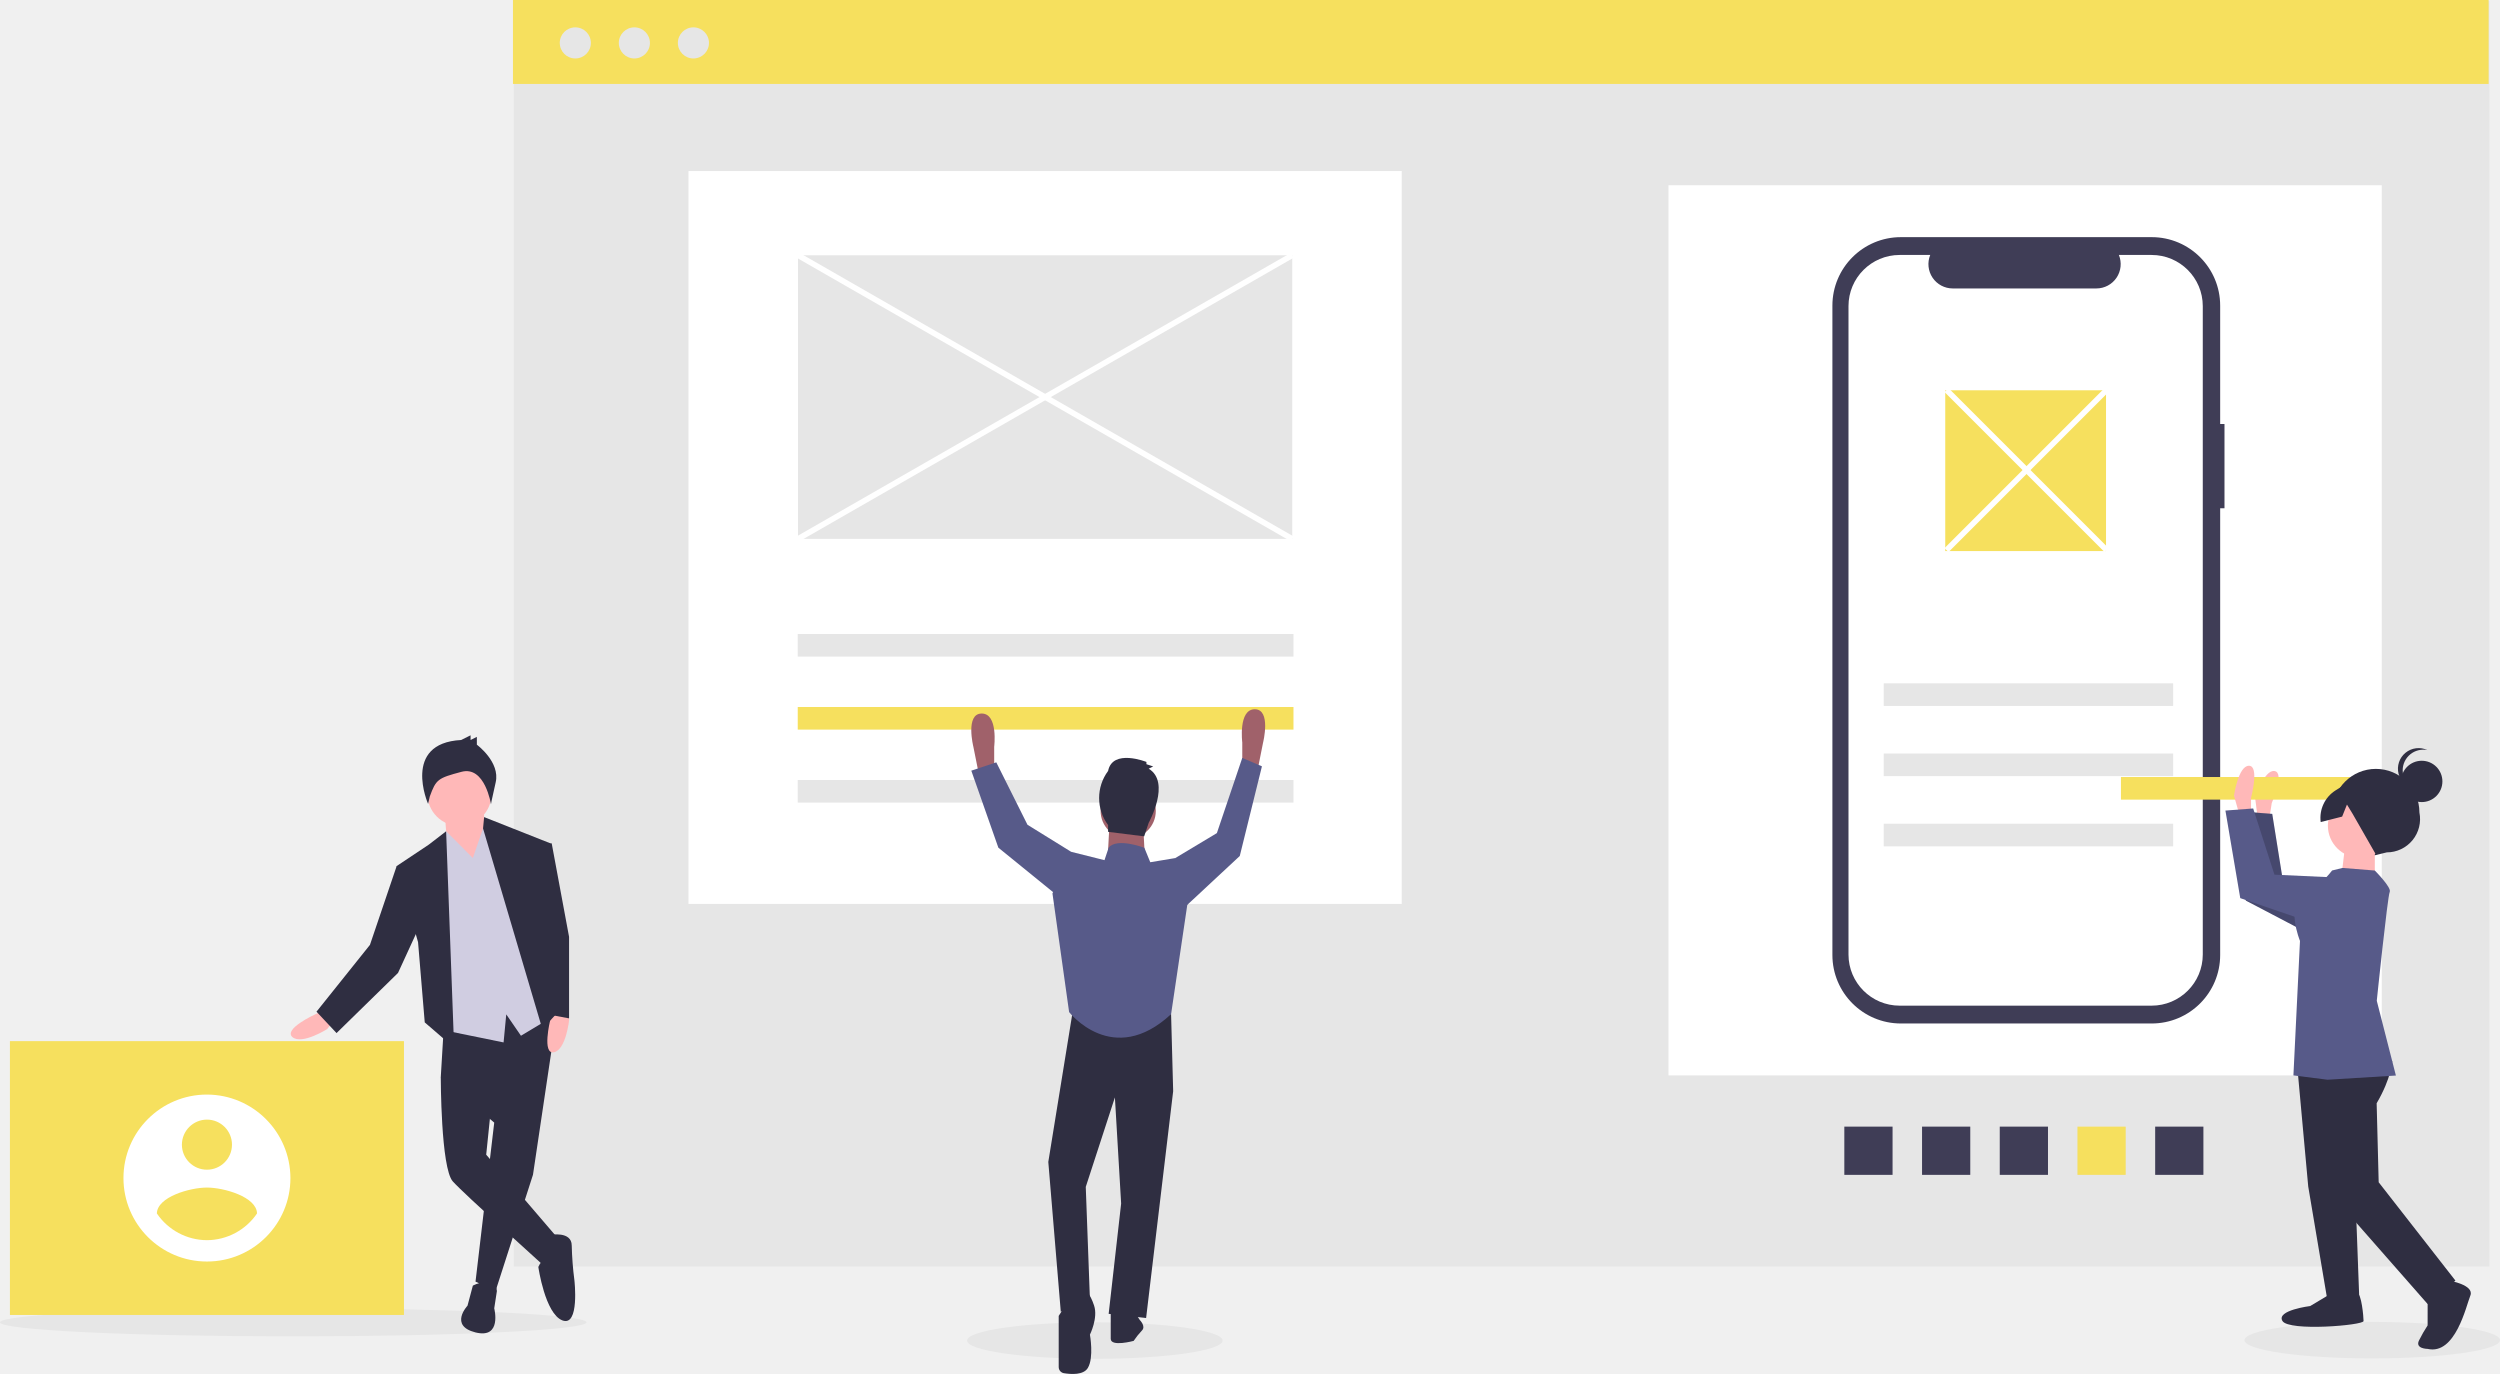
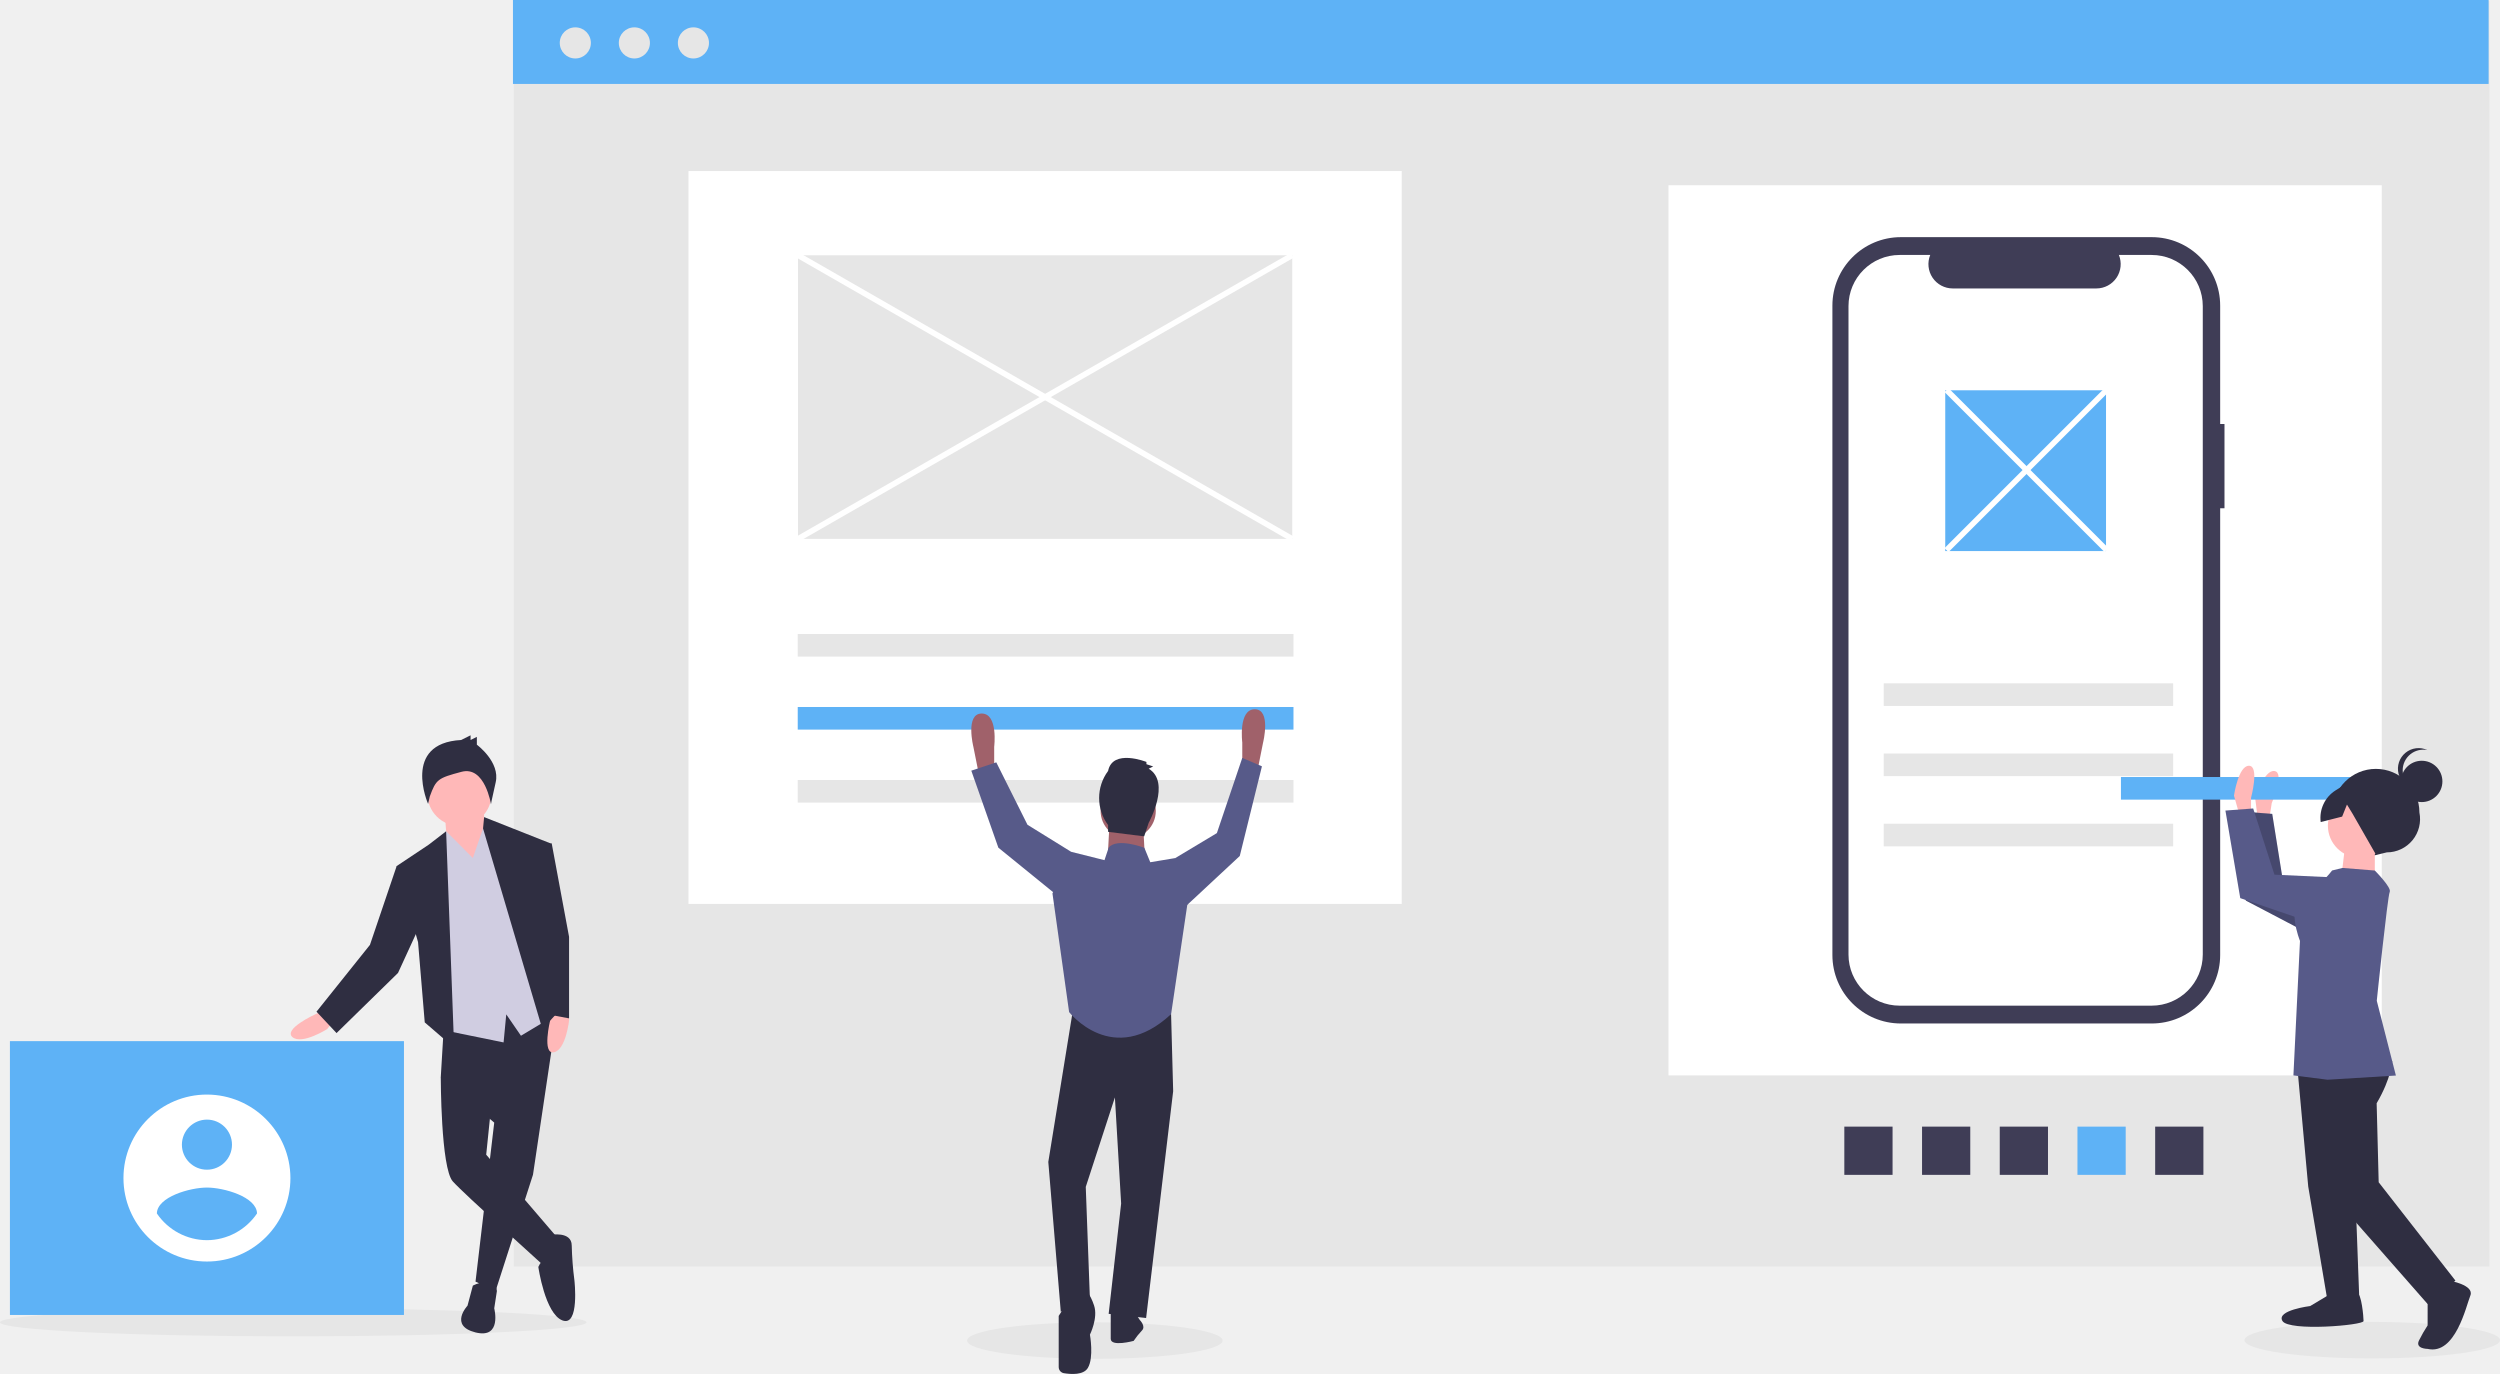
<svg xmlns="http://www.w3.org/2000/svg" id="b66c9c51-8109-402d-a3f9-100a5bb3d153" data-name="Layer 1" width="890.302" height="489.3" viewBox="0 0 890.302 489.3">
  <rect x="182.972" y="0.399" width="703.576" height="450.601" fill="#e6e6e6" />
  <rect x="245.187" y="60.907" width="254" height="261" fill="#fff" />
  <rect x="594.187" y="65.969" width="254" height="317" fill="#fff" />
  <ellipse cx="844.802" cy="477.262" rx="45.5" ry="6.5" fill="#e6e6e6" />
  <ellipse cx="389.9" cy="477.407" rx="45.5" ry="6.5" fill="#e6e6e6" />
  <ellipse cx="104.425" cy="470.907" rx="104.425" ry="5" fill="#e6e6e6" />
-   <rect x="182.672" width="703.576" height="29.89" fill="#f6e05e" />
+   <rect x="182.672" width="703.576" height="29.89" fill="#5eb2f6" />
  <circle cx="204.884" cy="15.282" r="5.54" fill="#e6e6e6" />
  <circle cx="225.913" cy="15.282" r="5.54" fill="#e6e6e6" />
  <circle cx="246.941" cy="15.282" r="5.54" fill="#e6e6e6" />
  <path d="M947.036,356.349H945.497V314.198a24.396,24.396,0,0,0-24.396-24.396H831.8a24.396,24.396,0,0,0-24.396,24.396V545.439a24.396,24.396,0,0,0,24.396,24.396h89.302a24.396,24.396,0,0,0,24.396-24.396V386.352h1.539Z" transform="translate(-154.8491 -205.3501)" fill="#3f3d56" />
  <path d="M921.086,296.149H909.429a8.655,8.655,0,0,1-8.014,11.924H850.256A8.656,8.656,0,0,1,842.242,296.149H831.354a18.218,18.218,0,0,0-18.218,18.218v230.902a18.218,18.218,0,0,0,18.218,18.218h89.732a18.218,18.218,0,0,0,18.218-18.218v-230.902A18.218,18.218,0,0,0,921.086,296.149Z" transform="translate(-154.8491 -205.3501)" fill="#fff" />
  <rect x="284.09" y="225.776" width="176.544" height="8.053" fill="#e6e6e6" />
-   <rect x="284.09" y="251.776" width="176.544" height="8.053" fill="#f6e05e" />
+   <rect x="284.09" y="251.776" width="176.544" height="8.053" fill="#5eb2f6" />
  <rect x="284.09" y="277.776" width="176.544" height="8.053" fill="#e6e6e6" />
  <rect x="670.839" y="243.346" width="103.064" height="8.053" fill="#e6e6e6" />
  <rect x="670.839" y="268.346" width="103.064" height="8.053" fill="#e6e6e6" />
  <rect x="670.839" y="293.346" width="103.064" height="8.053" fill="#e6e6e6" />
  <rect x="922.351" y="606.563" width="17.177" height="17.177" transform="translate(1391.242 -521.1374) rotate(90)" fill="#3f3d56" />
-   <rect x="894.676" y="606.563" width="17.177" height="17.177" transform="translate(1363.568 -493.4629) rotate(90)" fill="#f6e05e" />
+   <rect x="894.676" y="606.563" width="17.177" height="17.177" transform="translate(1363.568 -493.4629) rotate(90)" fill="#5eb2f6" />
  <rect x="867.002" y="606.563" width="17.177" height="17.177" transform="translate(1335.893 -465.7884) rotate(90)" fill="#3f3d56" />
  <rect x="839.327" y="606.563" width="17.177" height="17.177" transform="translate(1308.219 -438.1138) rotate(90)" fill="#3f3d56" />
  <rect x="811.653" y="606.563" width="17.177" height="17.177" transform="translate(1280.544 -410.4393) rotate(90)" fill="#3f3d56" />
-   <rect x="692.742" y="138.99" width="57.258" height="57.258" fill="#f6e05e" />
+   <rect x="692.742" y="138.99" width="57.258" height="57.258" fill="#5eb2f6" />
  <path d="M504.454,480.943l-.741,1.482-2.223-11.117s-2.965-11.858,2.965-11.858,4.447,11.858,4.447,11.858v8.152Z" transform="translate(-154.8491 -205.3501)" fill="#a0616a" />
  <path d="M601.696,479.425l.741,1.482,2.223-11.117s2.965-11.858-2.965-11.858-4.447,11.858-4.447,11.858V477.943Z" transform="translate(-154.8491 -205.3501)" fill="#a0616a" />
  <polygon points="382.215 358.94 373.322 413.784 377.768 467.145 388.144 462.699 386.662 422.677 397.038 390.808 399.261 428.606 394.815 467.886 408.155 469.369 417.79 388.585 417.049 361.163 382.215 358.94" fill="#2f2e41" />
  <path d="M537.064,665.825l-5.188,8.152V692.194a2.209,2.209,0,0,0,1.856,2.18c2.543.417,6.97.714,8.52-1.868,2.223-3.706.741-11.858.741-11.858s2.965-5.929,1.482-10.376-2.965-5.188-2.965-5.188Z" transform="translate(-154.8491 -205.3501)" fill="#2f2e41" />
  <path d="M559.298,673.237l1.482,2.223s2.223,2.223.741,3.706a28.966,28.966,0,0,0-2.965,3.706s-8.152,2.223-8.152-.741v-9.635Z" transform="translate(-154.8491 -205.3501)" fill="#2f2e41" />
  <circle cx="401.778" cy="288.795" r="9.824" fill="#a0616a" />
  <polygon points="395.185 291.867 394.444 305.949 407.784 306.69 407.043 292.608 395.185 291.867" fill="#a0616a" />
  <path d="M564.486,512.41l-2.104-5.14s-9.754-3.754-12.719-.048l-1.482,4.447-11.858-2.965-6.67,14.823,5.929,42.245s15.564,20.011,36.316.741l5.929-40.021L573.38,510.928Z" transform="translate(-154.8491 -205.3501)" fill="#575a89" />
  <polygon points="417.049 308.543 418.531 305.578 433.354 296.684 442.4 269.907 449.4 272.907 441.506 304.837 420.013 324.847 417.049 308.543" fill="#575a89" />
  <polygon points="382.956 304.837 381.474 303.355 365.91 293.72 354.793 271.486 345.9 274.45 355.534 301.872 379.251 321.142 382.956 304.837" fill="#575a89" />
  <path d="M563.919,479.1l1.606-.803-2.409-.803V476.691s-12.047-4.819-13.653,3.213a16.143,16.143,0,0,0,0,19.275v2.409l12.85,1.606,1.606-4.819S571.95,483.919,563.919,479.1Z" transform="translate(-154.8491 -205.3501)" fill="#2f2e41" />
  <path d="M269.939,565.16l-2.855,1.428s-11.422,5.235-8.09,8.09,12.373-2.855,12.373-2.855l1.904-2.38Z" transform="translate(-154.8491 -205.3501)" fill="#ffb8b8" />
  <polygon points="198.633 359.099 189.807 418.346 176.481 459.749 169.343 456.418 176.005 399.786 156.969 383.605 158.397 359.81 198.633 359.099" fill="#2f2e41" />
  <path d="M323.24,663.196s8.09-4.283,8.566,1.904l-.952,6.187s2.855,10.946-6.663,8.566-2.855-9.518-2.855-9.518Z" transform="translate(-154.8491 -205.3501)" fill="#2f2e41" />
  <path d="M318.005,583.72l-6.187,5.235s0,32.361,4.283,37.12,31.41,29.03,32.361,29.982,5.235-9.518,5.235-9.518l-25.699-29.982,1.904-18.56Z" transform="translate(-154.8491 -205.3501)" fill="#2f2e41" />
  <path d="M350.842,645.112s7.614-1.428,7.614,3.807a115.231,115.231,0,0,0,.952,12.373s1.904,16.657-4.283,14.277-8.566-19.036-8.566-19.036a7.089,7.089,0,0,1,2.855-3.331C351.318,652.25,350.842,645.112,350.842,645.112Z" transform="translate(-154.8491 -205.3501)" fill="#2f2e41" />
  <polygon points="172.198 288.424 173.626 306.033 169.819 312.695 159.349 302.701 158.397 289.376 172.198 288.424" fill="#ffb8b8" />
  <circle cx="163.632" cy="282.713" r="11.422" fill="#ffb8b8" />
  <polygon points="168.391 305.557 173.15 291.756 181.716 301.274 197.421 361.713 185.523 368.852 180.289 361.237 179.337 371.231 156.017 366.472 154.114 302.701 158.87 296.002 168.391 305.557" fill="#d0cde1" />
  <polygon points="161.728 373.135 158.873 296.039 152.686 300.798 141.264 308.412 148.879 335.539 151.258 364.093 161.728 373.135" fill="#2f2e41" />
  <polygon points="144.596 308.888 141.264 308.412 131.746 336.49 112.71 360.286 119.849 367.9 141.74 346.484 149.831 328.876 144.596 308.888" fill="#2f2e41" />
  <path d="M351.417,565.595l-.649,3.126s-2.971,12.208,1.335,11.363,5.428-11.48,5.428-11.48l-.688-2.969Z" transform="translate(-154.8491 -205.3501)" fill="#ffb8b8" />
  <polygon points="172.406 290.983 195.993 300.322 193.138 328.876 198.849 360.286 193.138 366.472 172.022 295.028 172.406 290.983" fill="#2f2e41" />
  <path d="M319.079,468.881l3.353-1.676v1.676l2.235-1.118v2.794s8.382,6.146,6.705,13.41-1.676,7.823-1.676,7.823-2.119-13.814-10.501-11.579-9.056,2.639-11.291,8.785l-.606,2.636S297.846,469.998,319.079,468.881Z" transform="translate(-154.8491 -205.3501)" fill="#2f2e41" />
  <polygon points="192.662 300.322 196.469 300.322 202.656 333.635 202.656 362.665 195.042 361.237 188.855 317.454 192.662 300.322" fill="#2f2e41" />
-   <rect x="3.535" y="370.772" width="140.321" height="97.511" fill="#f6e05e" />
+   <rect x="3.535" y="370.772" width="140.321" height="97.511" fill="#5eb2f6" />
  <path d="M228.545,595.148a29.729,29.729,0,1,0,29.729,29.729A29.816,29.816,0,0,0,228.545,595.148Zm0,8.919a8.919,8.919,0,1,1-8.919,8.919,8.949,8.949,0,0,1,8.919-8.919Zm0,42.936a21.657,21.657,0,0,1-17.837-9.519c.143-5.946,11.892-9.219,17.837-9.219s17.694,3.273,17.837,9.219a21.693,21.693,0,0,1-17.837,9.519Z" transform="translate(-154.8491 -205.3501)" fill="#fff" />
  <rect x="284.187" y="90.907" width="176" height="101" fill="#e6e6e6" />
  <path d="M963.051,496.584l.815-5.26s4.753-10.805.996-11.388-6.891,9.704-6.891,9.704l1.375,10.986Z" transform="translate(-154.8491 -205.3501)" fill="#ffb8b8" />
  <polygon points="846.67 321.051 813.089 314.306 809.187 289.847 799.302 289.084 799.785 320.707 828.962 336.004 846.67 321.051" fill="#575a89" />
  <polygon points="846.67 321.051 813.089 314.306 809.187 289.847 799.302 289.084 799.785 320.707 828.962 336.004 846.67 321.051" opacity="0.2" />
-   <rect x="910.162" y="482.062" width="103.064" height="8.053" transform="translate(1768.539 766.8261) rotate(-180)" fill="#f6e05e" />
+   <rect x="910.162" y="482.062" width="103.064" height="8.053" transform="translate(1768.539 766.8261) rotate(-180)" fill="#5eb2f6" />
  <path d="M956.49,494.78l.007-5.323s3.056-11.402-.746-11.407-5.336,10.639-5.336,10.639l3.028,10.649Z" transform="translate(-154.8491 -205.3501)" fill="#ffb8b8" />
  <path d="M1000.202,510.025l4.607-1.123a11.862,11.862,0,0,0,11.642-14.211h0a15.504,15.504,0,0,0-15.485-15.524h0A15.504,15.504,0,0,0,985.443,494.652v0A12.321,12.321,0,0,0,1000.202,510.025Z" transform="translate(-154.8491 -205.3501)" fill="#2f2e41" />
  <polygon points="818.254 381.458 822.005 422.524 828.797 462.833 840.203 462.847 838.732 423.305 832.709 375.393 818.254 381.458" fill="#2f2e41" />
  <path d="M985.17,665.904l-7.61,4.553s-12.168,1.505-9.892,5.31,28.893,1.557,28.895.036-.748-9.886-2.269-9.888Z" transform="translate(-154.8491 -205.3501)" fill="#2f2e41" />
  <path d="M1006.771,583.26s-.214,5.871-5.548,14.989l.725,28.135,27.33,35.012-9.896,8.352-33.409-38.061-8.307-45.634,10.659-10.632Z" transform="translate(-154.8491 -205.3501)" fill="#2f2e41" />
  <path d="M1026.997,661.394s9.123,1.532,7.597,5.332-5.349,21.284-15.232,18.991c0,0-4.562-.006-3.038-3.045a55.004,55.004,0,0,1,3.048-5.319l.012-9.885Z" transform="translate(-154.8491 -205.3501)" fill="#2f2e41" />
  <circle cx="840.415" cy="294.041" r="11.406" fill="#ffb8b8" />
  <polygon points="845.728 301.652 845.712 314.578 833.546 314.563 835.083 301.639 845.728 301.652" fill="#ffb8b8" />
  <path d="M985.359,515.347l3.687-.906,11.521.925s6.075,6.091,5.313,7.611-4.611,38.774-4.611,38.774l6.81,26.622-24.334,1.49-12.164-1.536,2.341-47.902s-5.306-12.933,1.542-16.727A29.954,29.954,0,0,0,985.359,515.347Z" transform="translate(-154.8491 -205.3501)" fill="#575a89" />
  <polygon points="844.193 313.056 809.978 311.492 802.404 287.911 792.518 288.658 797.801 319.841 828.964 330.526 844.193 313.056" fill="#575a89" />
  <circle cx="862.432" cy="278.279" r="7.359" fill="#2f2e41" />
  <path d="M1010.492,479.674a7.355,7.355,0,0,1,8.807-7.205A7.355,7.355,0,1,0,1014.711,486.331,7.353,7.353,0,0,1,1010.492,479.674Z" transform="translate(-154.8491 -205.3501)" fill="#2f2e41" />
  <path d="M1004.179,483.847l-9.921-1.827-7.63,4.782a11.573,11.573,0,0,0-5.331,11.295l7.641-1.937,1.711-4.29,2.038,3.34,8.267,14.454,8.37-4.552,5.333-8.358Z" transform="translate(-154.8491 -205.3501)" fill="#2f2e41" />
  <rect x="526.036" y="245.297" width="2" height="202.921" transform="translate(-190.8885 425.9309) rotate(-60.15005)" fill="#fff" />
  <rect x="425.576" y="345.758" width="202.921" height="2" transform="translate(-257.5169 102.9269) rotate(-29.84553)" fill="#fff" />
  <rect x="875.536" y="332.452" width="2" height="80.61" transform="translate(-161.6969 523.6326) rotate(-45)" fill="#fff" />
  <rect x="836.231" y="371.757" width="80.61" height="2" transform="translate(-161.6969 523.6326) rotate(-45)" fill="#fff" />
</svg>
